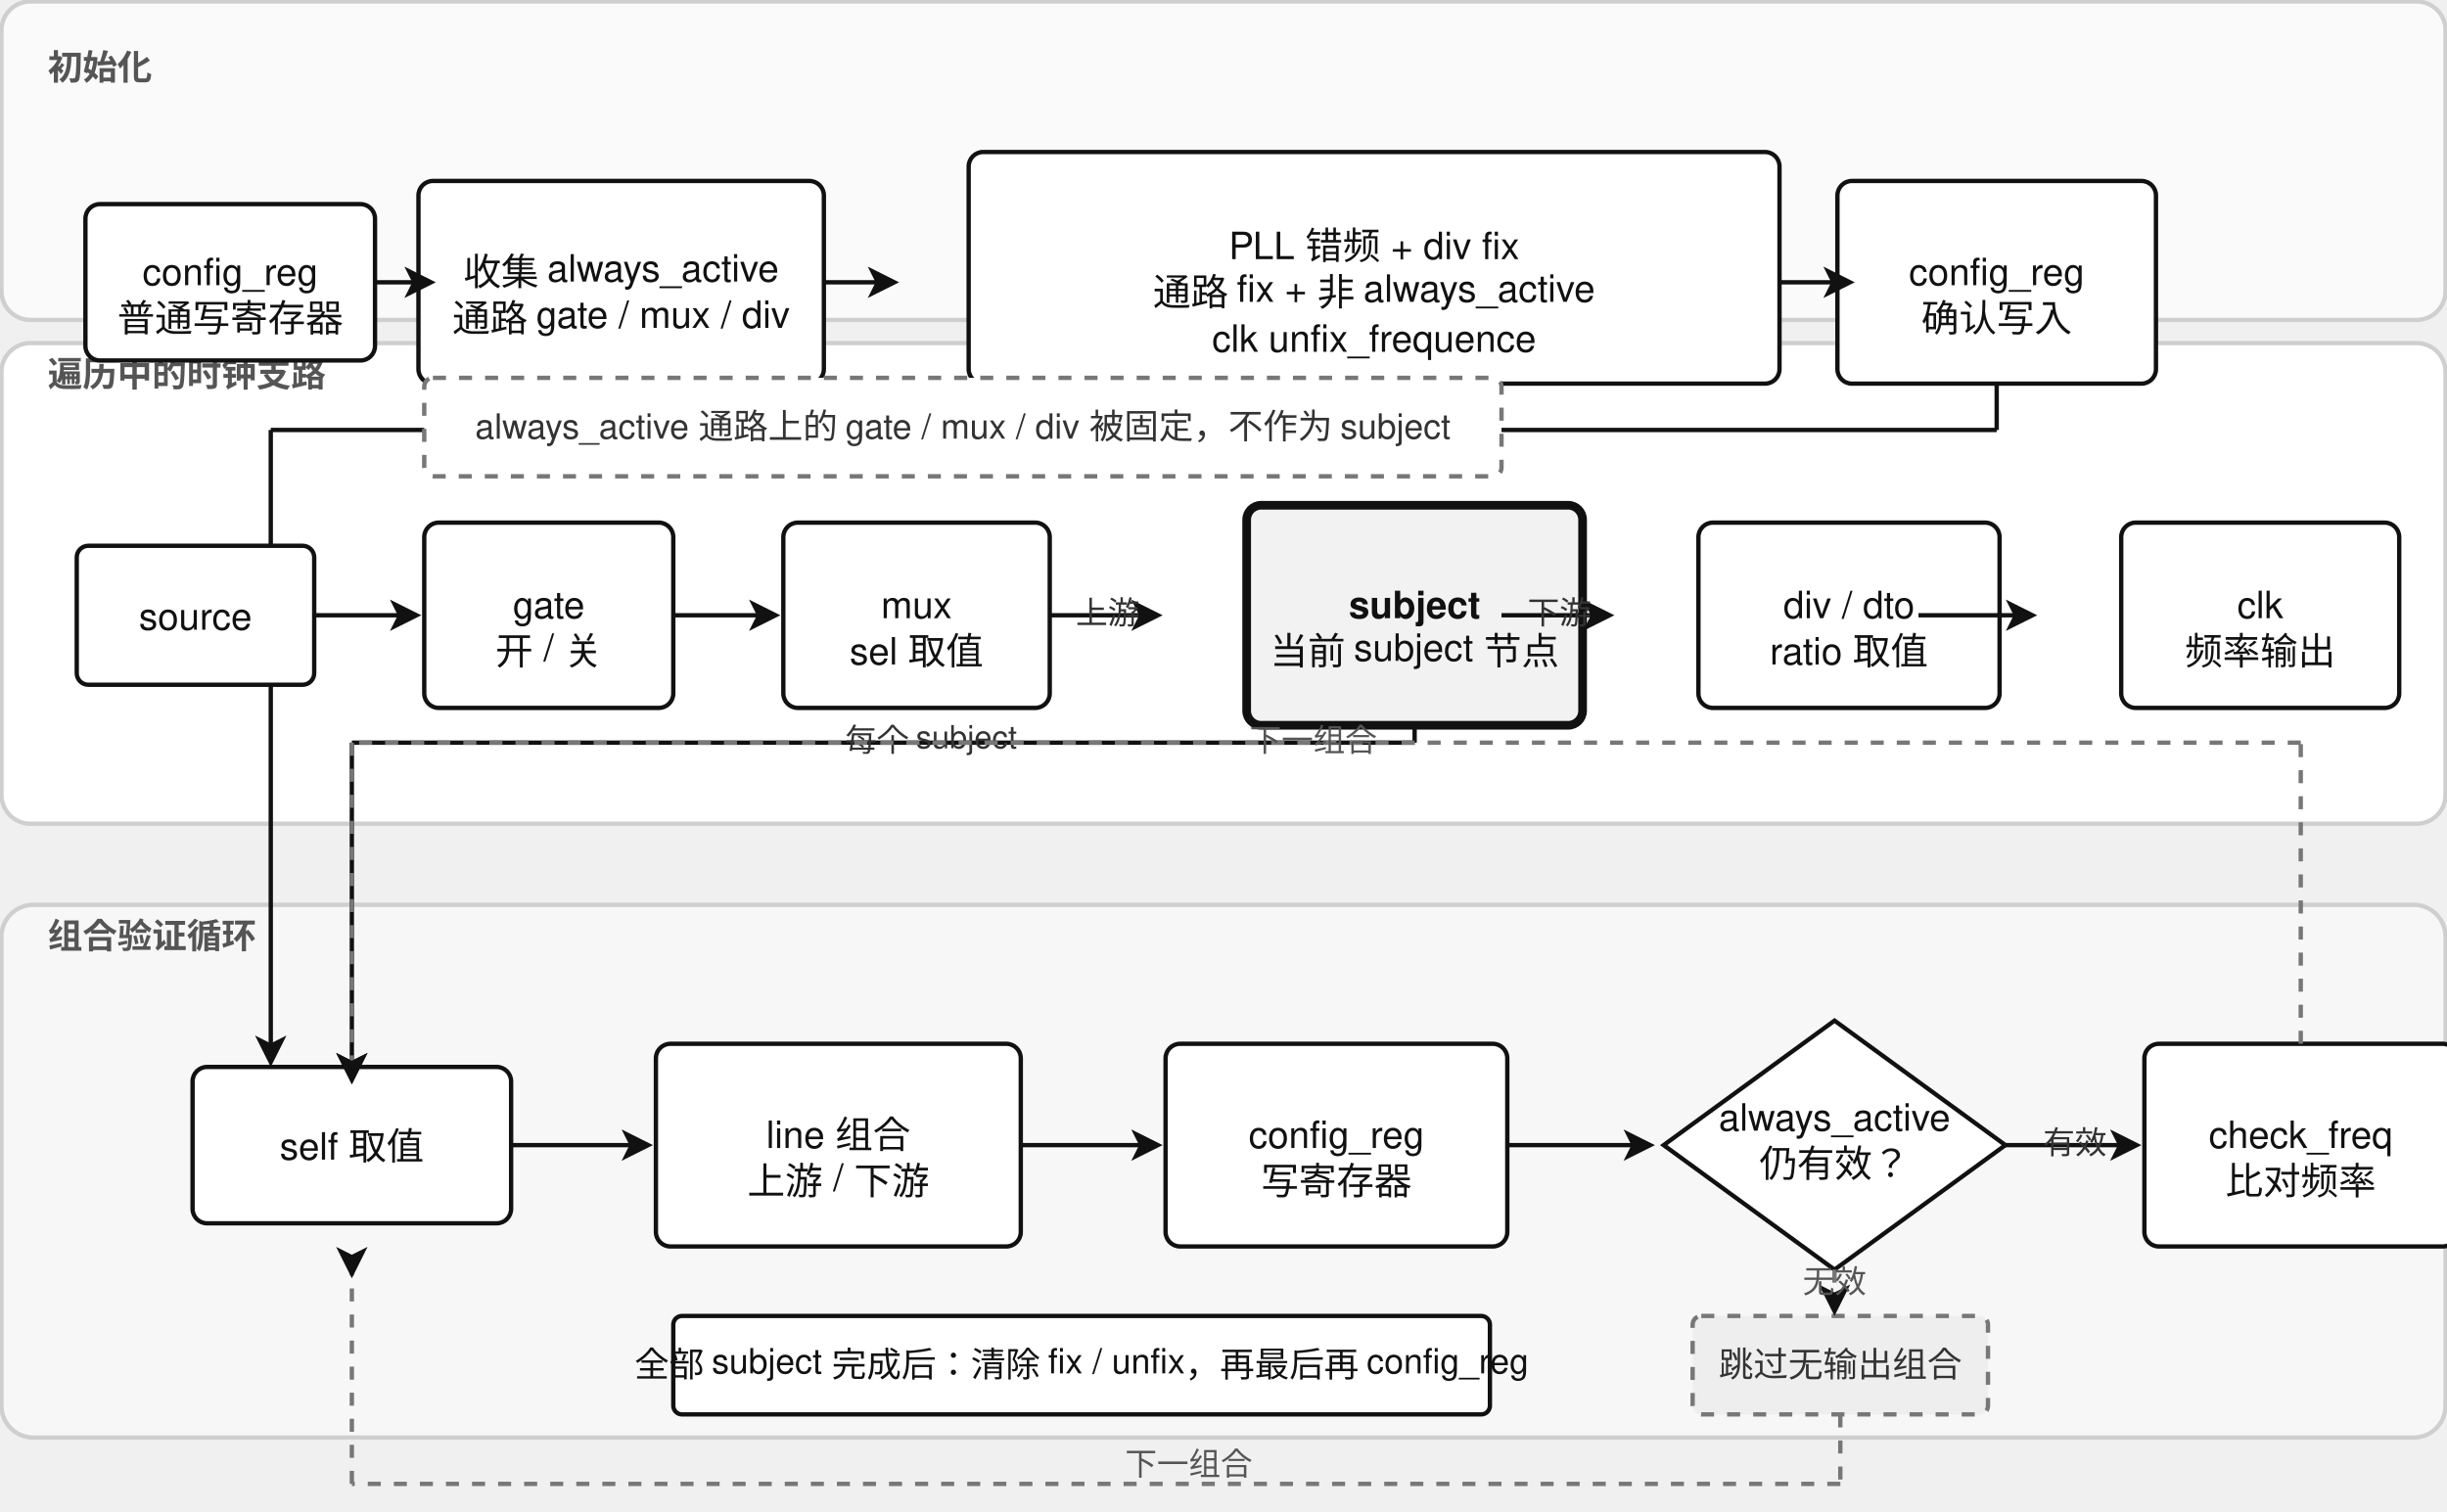
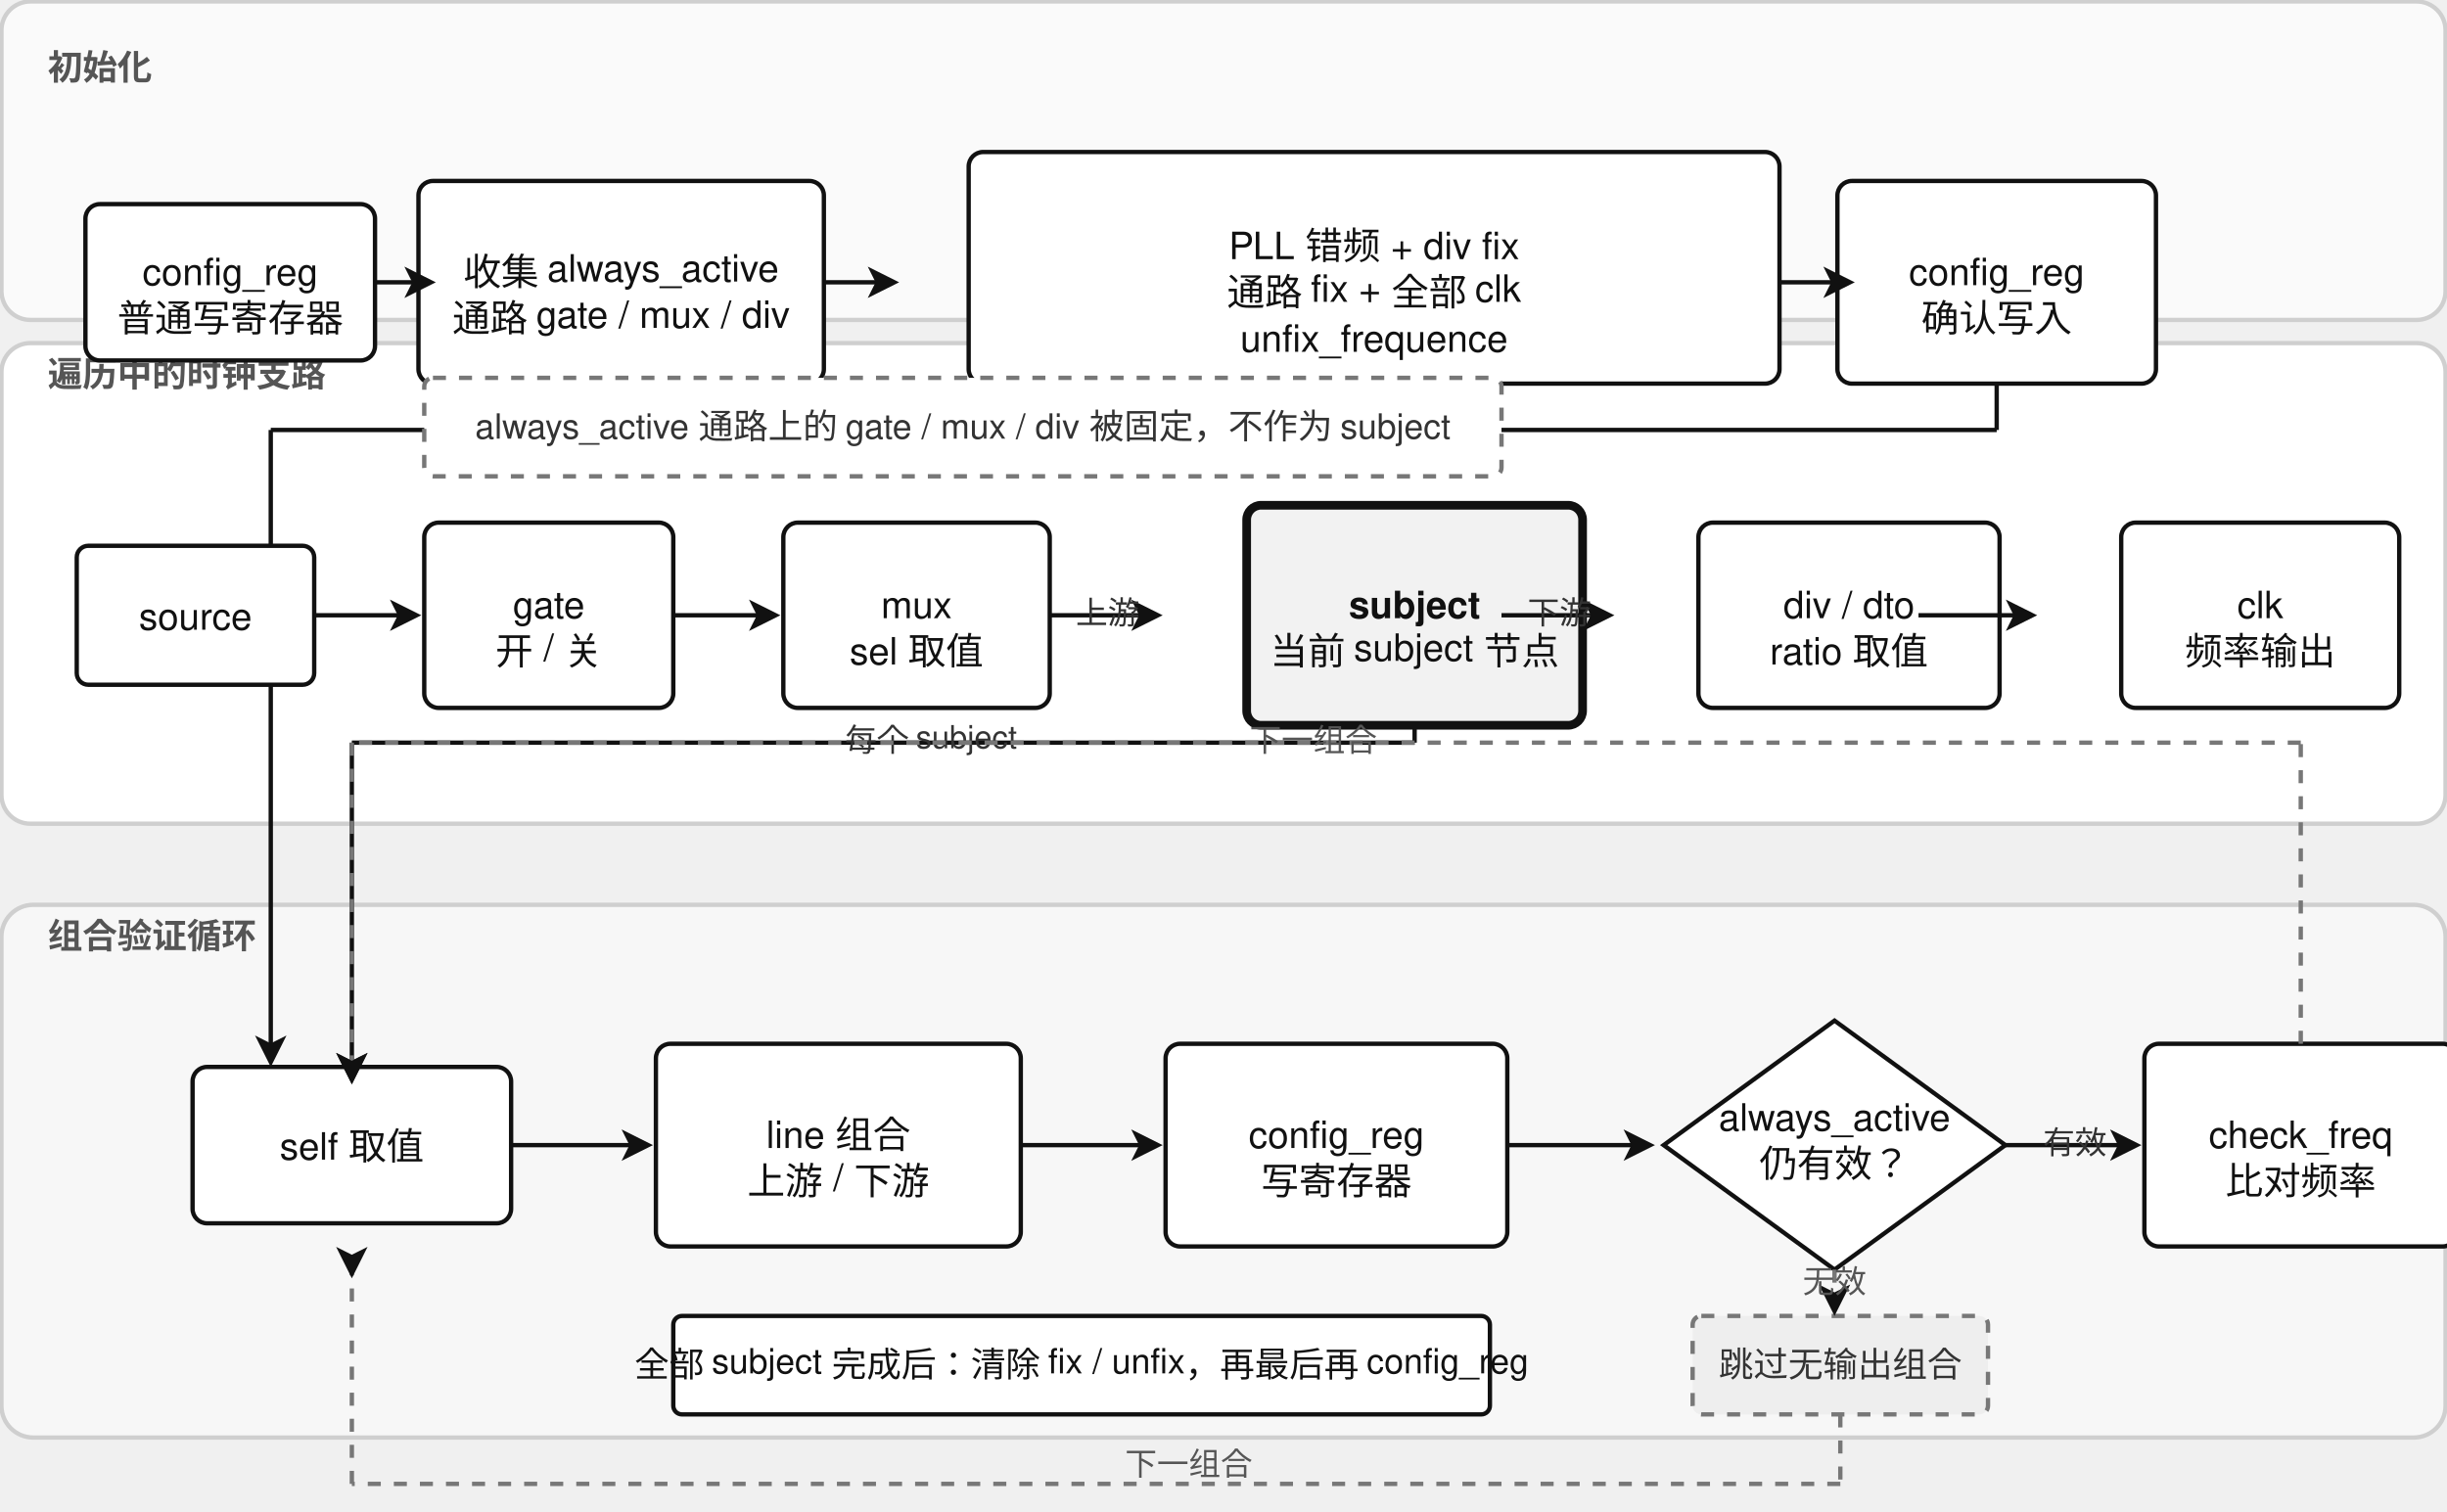
<svg xmlns="http://www.w3.org/2000/svg" version="1.1" width="845px" height="522px" viewBox="-0.5 -0.5 845 522" content="&lt;mxfile host=&quot;app.diagrams.net&quot; agent=&quot;wrap_drawio_svg&quot; version=&quot;24.0.0&quot;&gt;   &lt;diagram id=&quot;test-route-subject&quot; name=&quot;Page-1&quot;&gt;7VxZk+I2EP41ek3Jt/xoz8DmYVOVqk1VHimvEaCMsYltGCa/PlL7lCWO2THLLGCqGLslH/TX6uOTPMh6Wu+/5NFm9Uc2pwky8XyPrGdkmq7n8G8heKsEhPiVYJmzeSUyOsE39h+thbiWbtmcFlLHMsuSkm1kYZylKY1LSRblefYqd1tkiXzXTbSkiuBbHCWq9G82L1eV1Me4k/9O2XJV39nx7KrhexS/LPNsm9a3S7OUVi3rqLlKfY1iFc2z157ImiDrKc+ystpb759oIpTaKKy9d05T6RdPD5xgqCfgoyewlJVhxJ8dzttFybZWB5o4iBDkP4udwEMkBMkT8t36x5Rvjerg11NxRQNZ4euKlfTbJopF6yu3FS5bleukbl6wJHnKkiyHc61FJD5cXpR59kJ7LfFCfMQZWVr25A5sXB4lbJlyWUIX/LeGO5qXjOMZ1OIyE3cu+IOwdPkV+jwbdif6S7Q/k/oGtUEaZnNc/zzxyFEe180uPzqECRYPQPc9Ua3yLzRb0zJ/413qVpNUZ7zJh6+d3RG7Nq9Vz+aMZqxEta0v2yt3EPOdGmU94hyskh6A3EfEQAQgJxNEXDSxUUhQwCUe8gNEbDRxke+h0BWdfRP5U5DYKOA7BIWe2BnVPmC7b/swbPdMA3HdjxtIkmWbA/bBgQ/BCBzkY+EeuBEEgfAKHHsOPLce3hROhJB35jY0tjV44nPf1mDZ+ExrIPbHrYHN4sXSUGyBR+EFW85yukSmG6038Est7p/4X+EQuF1MwJ9g4TeEPwGhiCXT2oK4V/EJmBLvTH6S0zBga1uaSG/85gyQtVRTas/tECbjIOzYEsKeCrDR5CF9gJ1R8N2INEUd6+DVaz8fCvj4fZLX6K2YRXHJdlSDewt3GwjwMip5TywehydE2/1dw2x4Ms6uqeJsa3D28Cg4ZwmL3xSk//z6VQAkYLZhiPLRyOO6AaiFIqFnO5FPs/15iEPH+lS4Kh/mk5PGEycvvM+WO5X9bJHTf7c0jeldG4tlycbiqMZiEo2xEDyS0zff5/Q5/AY4fSK+A1ty+oS7e+eu4XSt02PfuNDYpzNmKMqnc17+1odZXq6yZZZGyaSThh08WIaCpvNAVNz8ME6iomBxJZyypOnyPlQO6lc8pCQosm0eUzU1KaN8ScthSFPRyGkSgQOS6AONbjvFtmefq2vzJnXdpQkDXbdh5Tratm5T271gLeu78czX0batzRR5Kh9YUPo9IQKMQOgAYwRVoe98aoj6IcFQQ0K1fcxJmSqQu1mx/f6PIDJHwJIrJHrrddhkLC2L3pX/FIJeMGq42ZZgIDJLOOhvNE/wg/0tHw/iVfXEP2qI6axW8dAY++JHLQk5oqHhjkw1z6gR/VCekc6qcm8ASiVUEsbKW+C2OqzzxNB61Ih9/LCGHHZV/Fx7DPzaCr0HH8gG6BUw9wOITcWMgNjBAs97hs70yUnofPNS0PXCiewSG7luAPLaHOI2jwfkWSDXdMYidpMAEWB9+Xfoj4utKT46bDFsCrbWAWT7zOsA6fZKoyNtW3iAtK6a04xSzx0DamBkBjBXLE3lSedlpsCd83Qie4xZJVo2vvTImDWwfalBC7TXkGURMg3TVrFy1bQK8YBymzTD10NhcNc4epZ52vdeKGxuWKqAOGA7sYYqreZWSdDNrerocnDEHPoAHLYfCqDF5MkErjWFHOqpudYz7HCn3kiEVWApMlzcPjzYeMs8Klbt1U8Zi3mk8Lp4jmU4qrFYniZSWyNYC71FKk4uyPp1blcTXIOwMG9S112VJWu6zt6voWhLwwu1/s0FV0TumAXqVVYyZCOSQD8Cm30QtvABm1JVydDVWfg1YHNu0q21ZY2s5zpHvoKed4eLaposHsWUMsfpDlhf97w5zjHWsexmCUtV7rESYs3SNbXEUuNVy0ye9Il3xXOZA5yJpmY23cvMZe9m1SqE9y1OeKw/O85nYfM0oga5FKJzGrM5PVVD68ZrCDWvKwpe4sMOrFqv6mJfs/Z0la2/b4vPBugYRNagprUIPg9C4o4yKFc01lBZQgrrubSrRMXcsF2PydDXcFx3zWjZ+PSYxBcak8UL22hKA6CuQgt2pkBCwtsAAdawkZqIOyKaFLZflH9yiDxWbaKZPsAX4p8WLGXFSv++jyMCoWAqLYiI0nQQcI6CanThvSDc4DppvG2TOPGriGWfvlgD2C0HnTbLO3ukJUTlzoH3L9k0wftebVz/XO7A/KlJ14Dg1tmMdmJ/FM7S1S/7mcJqn+odoWNM84MxuPaKH5sMXzmz37WCZ9D/wyt4qHeDFMbuGPhNeXoNvojcpLK7gl/WdFcgXkPX/k3qul90y9ruirdraLuhk4avLsn14P3GI7m4HoyTpma7CnCGHriqmvgVgDuz8jiBb/t+6tj4NiXcVcA1j80rVTv4jArxAbfqiDui5dMkl55vf67k0rAe9ncR++t4oc/zLoPlyO9J2vhdxjfo/17j44fdP3Cpunf/Hsea/A8=&lt;/diagram&gt; &lt;/mxfile&gt; " style="background-color: transparent; background-color: transparent;">
  <defs />
  <g>
    <rect x="0" y="0" width="844" height="110" rx="10" ry="10" fill="#fafafa" stroke="#cfcfcf" stroke-width="1.5" pointer-events="all" />
    <text x="16" y="27" fill="#555555" font-family="Helvetica" font-size="12px" text-anchor="start" font-weight="bold">初始化</text>
    <rect x="0" y="118" width="844" height="166" rx="10" ry="10" fill="#ffffff" stroke="#cfcfcf" stroke-width="1.5" pointer-events="all" />
    <text x="16" y="133" fill="#555555" font-family="Helvetica" font-size="12px" text-anchor="start" font-weight="bold">遍历中的时钟支路</text>
    <rect x="0" y="312" width="844" height="184" rx="11" ry="11" fill="#f7f7f7" stroke="#cfcfcf" stroke-width="1.5" pointer-events="all" />
    <text x="16" y="327" fill="#555555" font-family="Helvetica" font-size="12px" text-anchor="start" font-weight="bold">组合验证循环</text>
    <rect x="29.0" y="70.0" width="100" height="54" rx="5" ry="5" fill="#ffffff" stroke="#111111" stroke-width="1.5" pointer-events="all" />
    <text x="79" y="98" fill="#111111" font-family="Helvetica" font-size="13px" text-anchor="middle">config_reg</text>
    <text x="79" y="114" fill="#111111" font-family="Helvetica" font-size="13px" text-anchor="middle">普通写寄存器</text>
    <rect x="144.0" y="62.0" width="140" height="70" rx="5" ry="5" fill="#ffffff" stroke="#111111" stroke-width="1.5" pointer-events="all" />
    <text x="214" y="98" fill="#111111" font-family="Helvetica" font-size="13px" text-anchor="middle">收集 always_active</text>
    <text x="214" y="114" fill="#111111" font-family="Helvetica" font-size="13px" text-anchor="middle">通路 gate / mux / div</text>
    <rect x="334.0" y="52.0" width="280" height="80" rx="5" ry="5" fill="#ffffff" stroke="#111111" stroke-width="1.5" pointer-events="all" />
    <text x="474" y="89" fill="#111111" font-family="Helvetica" font-size="13px" text-anchor="middle">PLL 错频 + div fix</text>
-     <text x="474" y="105" fill="#111111" font-family="Helvetica" font-size="13px" text-anchor="middle">通路 fix + 非 always_active</text>
-     <text x="474" y="121" fill="#111111" font-family="Helvetica" font-size="13px" text-anchor="middle">clk unfix_frequence</text>
+     <text x="474" y="105" fill="#111111" font-family="Helvetica" font-size="13px" text-anchor="middle">通路 fix + 全部 clk</text>
+     <text x="474" y="121" fill="#111111" font-family="Helvetica" font-size="13px" text-anchor="middle">unfix_frequence</text>
    <rect x="634.0" y="62.0" width="110" height="70" rx="5" ry="5" fill="#ffffff" stroke="#111111" stroke-width="1.5" pointer-events="all" />
    <text x="689" y="98" fill="#111111" font-family="Helvetica" font-size="13px" text-anchor="middle">config_reg</text>
    <text x="689" y="114" fill="#111111" font-family="Helvetica" font-size="13px" text-anchor="middle">确认写入</text>
    <path d="M 129 97 L 144 97" fill="none" stroke="#111111" stroke-width="1.5" pointer-events="stroke" />
    <path d="M 148.32 97 L 140.82 100.75 L 142.7 97 L 140.82 93.25 Z" fill="#111111" stroke="#111111" stroke-width="1.5" pointer-events="all" />
    <path d="M 284 97 L 304 97" fill="none" stroke="#111111" stroke-width="1.5" pointer-events="stroke" />
    <path d="M 308.32 97 L 300.82 100.75 L 302.7 97 L 300.82 93.25 Z" fill="#111111" stroke="#111111" stroke-width="1.5" pointer-events="all" />
    <path d="M 614 97 L 634 97" fill="none" stroke="#111111" stroke-width="1.5" pointer-events="stroke" />
    <path d="M 638.32 97 L 630.82 100.75 L 632.7 97 L 630.82 93.25 Z" fill="#111111" stroke="#111111" stroke-width="1.5" pointer-events="all" />
    <path d="M 689 132 L 689 148" fill="none" stroke="#111111" stroke-width="1.5" pointer-events="stroke" />
    <path d="M 689 148 L 93 148" fill="none" stroke="#111111" stroke-width="1.5" pointer-events="stroke" />
    <path d="M 93 148 L 93 362" fill="none" stroke="#111111" stroke-width="1.5" pointer-events="stroke" />
    <path d="M 93 366.32 L 89.25 358.82 L 93 360.7 L 96.75 358.82 Z" fill="#111111" stroke="#111111" stroke-width="1.5" pointer-events="all" />
    <text x="400" y="145" fill="#333333" font-family="Helvetica" font-size="11px" text-anchor="middle">正式测试</text>
    <rect x="26.0" y="188.0" width="82" height="48" rx="4" ry="4" fill="#ffffff" stroke="#111111" stroke-width="1.5" pointer-events="all" />
    <text x="67" y="217" fill="#111111" font-family="Helvetica" font-size="13px" text-anchor="middle">source</text>
    <rect x="146.0" y="180.0" width="86" height="64" rx="5" ry="5" fill="#ffffff" stroke="#111111" stroke-width="1.5" pointer-events="all" />
    <text x="189" y="213" fill="#111111" font-family="Helvetica" font-size="13px" text-anchor="middle">gate</text>
    <text x="189" y="229" fill="#111111" font-family="Helvetica" font-size="13px" text-anchor="middle">开 / 关</text>
    <rect x="270.0" y="180.0" width="92" height="64" rx="5" ry="5" fill="#ffffff" stroke="#111111" stroke-width="1.5" pointer-events="all" />
    <text x="316" y="213" fill="#111111" font-family="Helvetica" font-size="13px" text-anchor="middle">mux</text>
    <text x="316" y="229" fill="#111111" font-family="Helvetica" font-size="13px" text-anchor="middle">sel 取值</text>
    <rect x="430.0" y="174.0" width="116" height="76" rx="5" ry="5" fill="#f2f2f2" stroke="#111111" stroke-width="3" pointer-events="all" />
    <text x="488" y="213" fill="#111111" font-family="Helvetica" font-size="13px" text-anchor="middle" font-weight="bold">subject</text>
    <text x="488" y="229" fill="#111111" font-family="Helvetica" font-size="13px" text-anchor="middle">当前 subject 节点</text>
    <rect x="586.0" y="180.0" width="104" height="64" rx="5" ry="5" fill="#ffffff" stroke="#111111" stroke-width="1.5" pointer-events="all" />
    <text x="638" y="213" fill="#111111" font-family="Helvetica" font-size="13px" text-anchor="middle">div / dto</text>
    <text x="638" y="229" fill="#111111" font-family="Helvetica" font-size="13px" text-anchor="middle">ratio 取值</text>
    <rect x="732.0" y="180.0" width="96" height="64" rx="5" ry="5" fill="#ffffff" stroke="#111111" stroke-width="1.5" pointer-events="all" />
    <text x="780" y="213" fill="#111111" font-family="Helvetica" font-size="13px" text-anchor="middle">clk</text>
    <text x="780" y="229" fill="#111111" font-family="Helvetica" font-size="13px" text-anchor="middle">频率输出</text>
    <rect x="146" y="130" width="372" height="34" rx="3" ry="3" fill="#ffffff" stroke="#777777" stroke-width="1.5" stroke-dasharray="4.5 4.5" pointer-events="all" />
    <text x="332" y="151" fill="#333333" font-family="Helvetica" font-size="12px" text-anchor="middle">always_active 通路上的 gate / mux / div 被固定，不作为 subject</text>
    <path d="M 108 212 L 139 212" fill="none" stroke="#111111" stroke-width="1.5" pointer-events="stroke" />
    <path d="M 143.32 212 L 135.82 215.75 L 137.7 212 L 135.82 208.25 Z" fill="#111111" stroke="#111111" stroke-width="1.5" pointer-events="all" />
    <path d="M 232 212 L 263 212" fill="none" stroke="#111111" stroke-width="1.5" pointer-events="stroke" />
    <path d="M 267.32 212 L 259.82 215.75 L 261.7 212 L 259.82 208.25 Z" fill="#111111" stroke="#111111" stroke-width="1.5" pointer-events="all" />
    <path d="M 362 212 L 395 212" fill="none" stroke="#111111" stroke-width="1.5" pointer-events="stroke" />
    <path d="M 399.32 212 L 391.82 215.75 L 393.7 212 L 391.82 208.25 Z" fill="#111111" stroke="#111111" stroke-width="1.5" pointer-events="all" />
    <path d="M 518 212 L 551 212" fill="none" stroke="#111111" stroke-width="1.5" pointer-events="stroke" />
    <path d="M 555.32 212 L 547.82 215.75 L 549.7 212 L 547.82 208.25 Z" fill="#111111" stroke="#111111" stroke-width="1.5" pointer-events="all" />
    <path d="M 662 212 L 697 212" fill="none" stroke="#111111" stroke-width="1.5" pointer-events="stroke" />
    <path d="M 701.32 212 L 693.82 215.75 L 695.7 212 L 693.82 208.25 Z" fill="#111111" stroke="#111111" stroke-width="1.5" pointer-events="all" />
    <text x="382" y="215" fill="#333333" font-family="Helvetica" font-size="11px" text-anchor="middle">上游</text>
    <text x="538" y="215" fill="#333333" font-family="Helvetica" font-size="11px" text-anchor="middle">下游</text>
    <rect x="66.0" y="368.0" width="110" height="54" rx="5" ry="5" fill="#ffffff" stroke="#111111" stroke-width="1.5" pointer-events="all" />
    <text x="121" y="400" fill="#111111" font-family="Helvetica" font-size="13px" text-anchor="middle">self 取值</text>
    <rect x="226.0" y="360.0" width="126" height="70" rx="5" ry="5" fill="#ffffff" stroke="#111111" stroke-width="1.5" pointer-events="all" />
    <text x="289" y="396" fill="#111111" font-family="Helvetica" font-size="13px" text-anchor="middle">line 组合</text>
    <text x="289" y="412" fill="#111111" font-family="Helvetica" font-size="13px" text-anchor="middle">上游 / 下游</text>
    <rect x="402.0" y="360.0" width="118" height="70" rx="5" ry="5" fill="#ffffff" stroke="#111111" stroke-width="1.5" pointer-events="all" />
    <text x="461" y="396" fill="#111111" font-family="Helvetica" font-size="13px" text-anchor="middle">config_reg</text>
    <text x="461" y="412" fill="#111111" font-family="Helvetica" font-size="13px" text-anchor="middle">写寄存器</text>
    <path d="M 633 352 L 692 395 L 633 438 L 574 395 Z" fill="#ffffff" stroke="#111111" stroke-width="1.5" />
    <text x="633" y="390" fill="#111111" font-family="Helvetica" font-size="13px" text-anchor="middle">always_active</text>
    <text x="633" y="406" fill="#111111" font-family="Helvetica" font-size="13px" text-anchor="middle">仍有效？</text>
    <rect x="740.0" y="360.0" width="108" height="70" rx="5" ry="5" fill="#ffffff" stroke="#111111" stroke-width="1.5" pointer-events="all" />
    <text x="794" y="396" fill="#111111" font-family="Helvetica" font-size="13px" text-anchor="middle">check_freq</text>
    <text x="794" y="412" fill="#111111" font-family="Helvetica" font-size="13px" text-anchor="middle">比对频率</text>
    <rect x="584" y="454" width="102" height="34" rx="3" ry="3" fill="#eeeeee" stroke="#777777" stroke-width="1.5" stroke-dasharray="4.5 4.5" pointer-events="all" />
    <text x="635" y="475" fill="#333333" font-family="Helvetica" font-size="12px" text-anchor="middle">跳过无输出组合</text>
    <rect x="232" y="454" width="282" height="34" rx="3" ry="3" fill="#ffffff" stroke="#111111" stroke-width="1.5" pointer-events="all" />
    <text x="373" y="475" fill="#111111" font-family="Helvetica" font-size="12px" text-anchor="middle">全部 subject 完成后：清除 fix / unfix，再最后再 config_reg</text>
    <path d="M 176 395 L 219 395" fill="none" stroke="#111111" stroke-width="1.5" pointer-events="stroke" />
    <path d="M 223.32 395 L 215.82 398.75 L 217.7 395 L 215.82 391.25 Z" fill="#111111" stroke="#111111" stroke-width="1.5" pointer-events="all" />
    <path d="M 352 395 L 395 395" fill="none" stroke="#111111" stroke-width="1.5" pointer-events="stroke" />
    <path d="M 399.32 395 L 391.82 398.75 L 393.7 395 L 391.82 391.25 Z" fill="#111111" stroke="#111111" stroke-width="1.5" pointer-events="all" />
    <path d="M 520 395 L 565 395" fill="none" stroke="#111111" stroke-width="1.5" pointer-events="stroke" />
    <path d="M 569.32 395 L 561.82 398.75 L 563.7 395 L 561.82 391.25 Z" fill="#111111" stroke="#111111" stroke-width="1.5" pointer-events="all" />
    <path d="M 692 395 L 733 395" fill="none" stroke="#111111" stroke-width="1.5" pointer-events="stroke" />
    <path d="M 737.32 395 L 729.82 398.75 L 731.7 395 L 729.82 391.25 Z" fill="#111111" stroke="#111111" stroke-width="1.5" pointer-events="all" />
    <text x="716" y="398" fill="#333333" font-family="Helvetica" font-size="11px" text-anchor="middle">有效</text>
    <path d="M 488 250 L 488 256" fill="none" stroke="#111111" stroke-width="1.5" pointer-events="stroke" />
    <path d="M 488 256 L 121 256" fill="none" stroke="#111111" stroke-width="1.5" pointer-events="stroke" />
    <path d="M 121 256 L 121 368" fill="none" stroke="#111111" stroke-width="1.5" pointer-events="stroke" />
    <path d="M 121 372.32 L 117.25 364.82 L 121 366.7 L 124.75 364.82 Z" fill="#111111" stroke="#111111" stroke-width="1.5" pointer-events="all" />
    <text x="321" y="259" fill="#333333" font-family="Helvetica" font-size="11px" text-anchor="middle">每个 subject</text>
    <path d="M 633 438 L 633 448" fill="none" stroke="#777777" stroke-width="1.5" stroke-dasharray="4.5 4.5" pointer-events="stroke" />
    <path d="M 633 452.32 L 629.25 444.82 L 633 446.7 L 636.75 444.82 Z" fill="#111111" stroke="#111111" stroke-width="1.5" pointer-events="all" />
    <text x="633" y="446" fill="#555555" font-family="Helvetica" font-size="11px" text-anchor="middle">无效</text>
    <path d="M 794 360 L 794 256" fill="none" stroke="#777777" stroke-width="1.5" stroke-dasharray="4.5 4.5" pointer-events="stroke" />
    <path d="M 794 256 L 121 256" fill="none" stroke="#777777" stroke-width="1.5" stroke-dasharray="4.5 4.5" pointer-events="stroke" />
    <path d="M 121 256 L 121 368" fill="none" stroke="#777777" stroke-width="1.5" stroke-dasharray="4.5 4.5" pointer-events="stroke" />
    <path d="M 121 372.32 L 117.25 364.82 L 121 366.7 L 124.75 364.82 Z" fill="#111111" stroke="#111111" stroke-width="1.5" pointer-events="all" />
    <text x="453" y="259" fill="#555555" font-family="Helvetica" font-size="11px" text-anchor="middle">下一组合</text>
    <path d="M 635 488 L 635 512" fill="none" stroke="#777777" stroke-width="1.5" stroke-dasharray="4.5 4.5" pointer-events="stroke" />
    <path d="M 635 512 L 121 512" fill="none" stroke="#777777" stroke-width="1.5" stroke-dasharray="4.5 4.5" pointer-events="stroke" />
    <path d="M 121 512 L 121 435" fill="none" stroke="#777777" stroke-width="1.5" stroke-dasharray="4.5 4.5" pointer-events="stroke" />
    <path d="M 121 439.32 L 117.25 431.82 L 121 433.7 L 124.75 431.82 Z" fill="#111111" stroke="#111111" stroke-width="1.5" pointer-events="all" />
    <text x="410" y="509" fill="#555555" font-family="Helvetica" font-size="11px" text-anchor="middle">下一组合</text>
  </g>
</svg>
